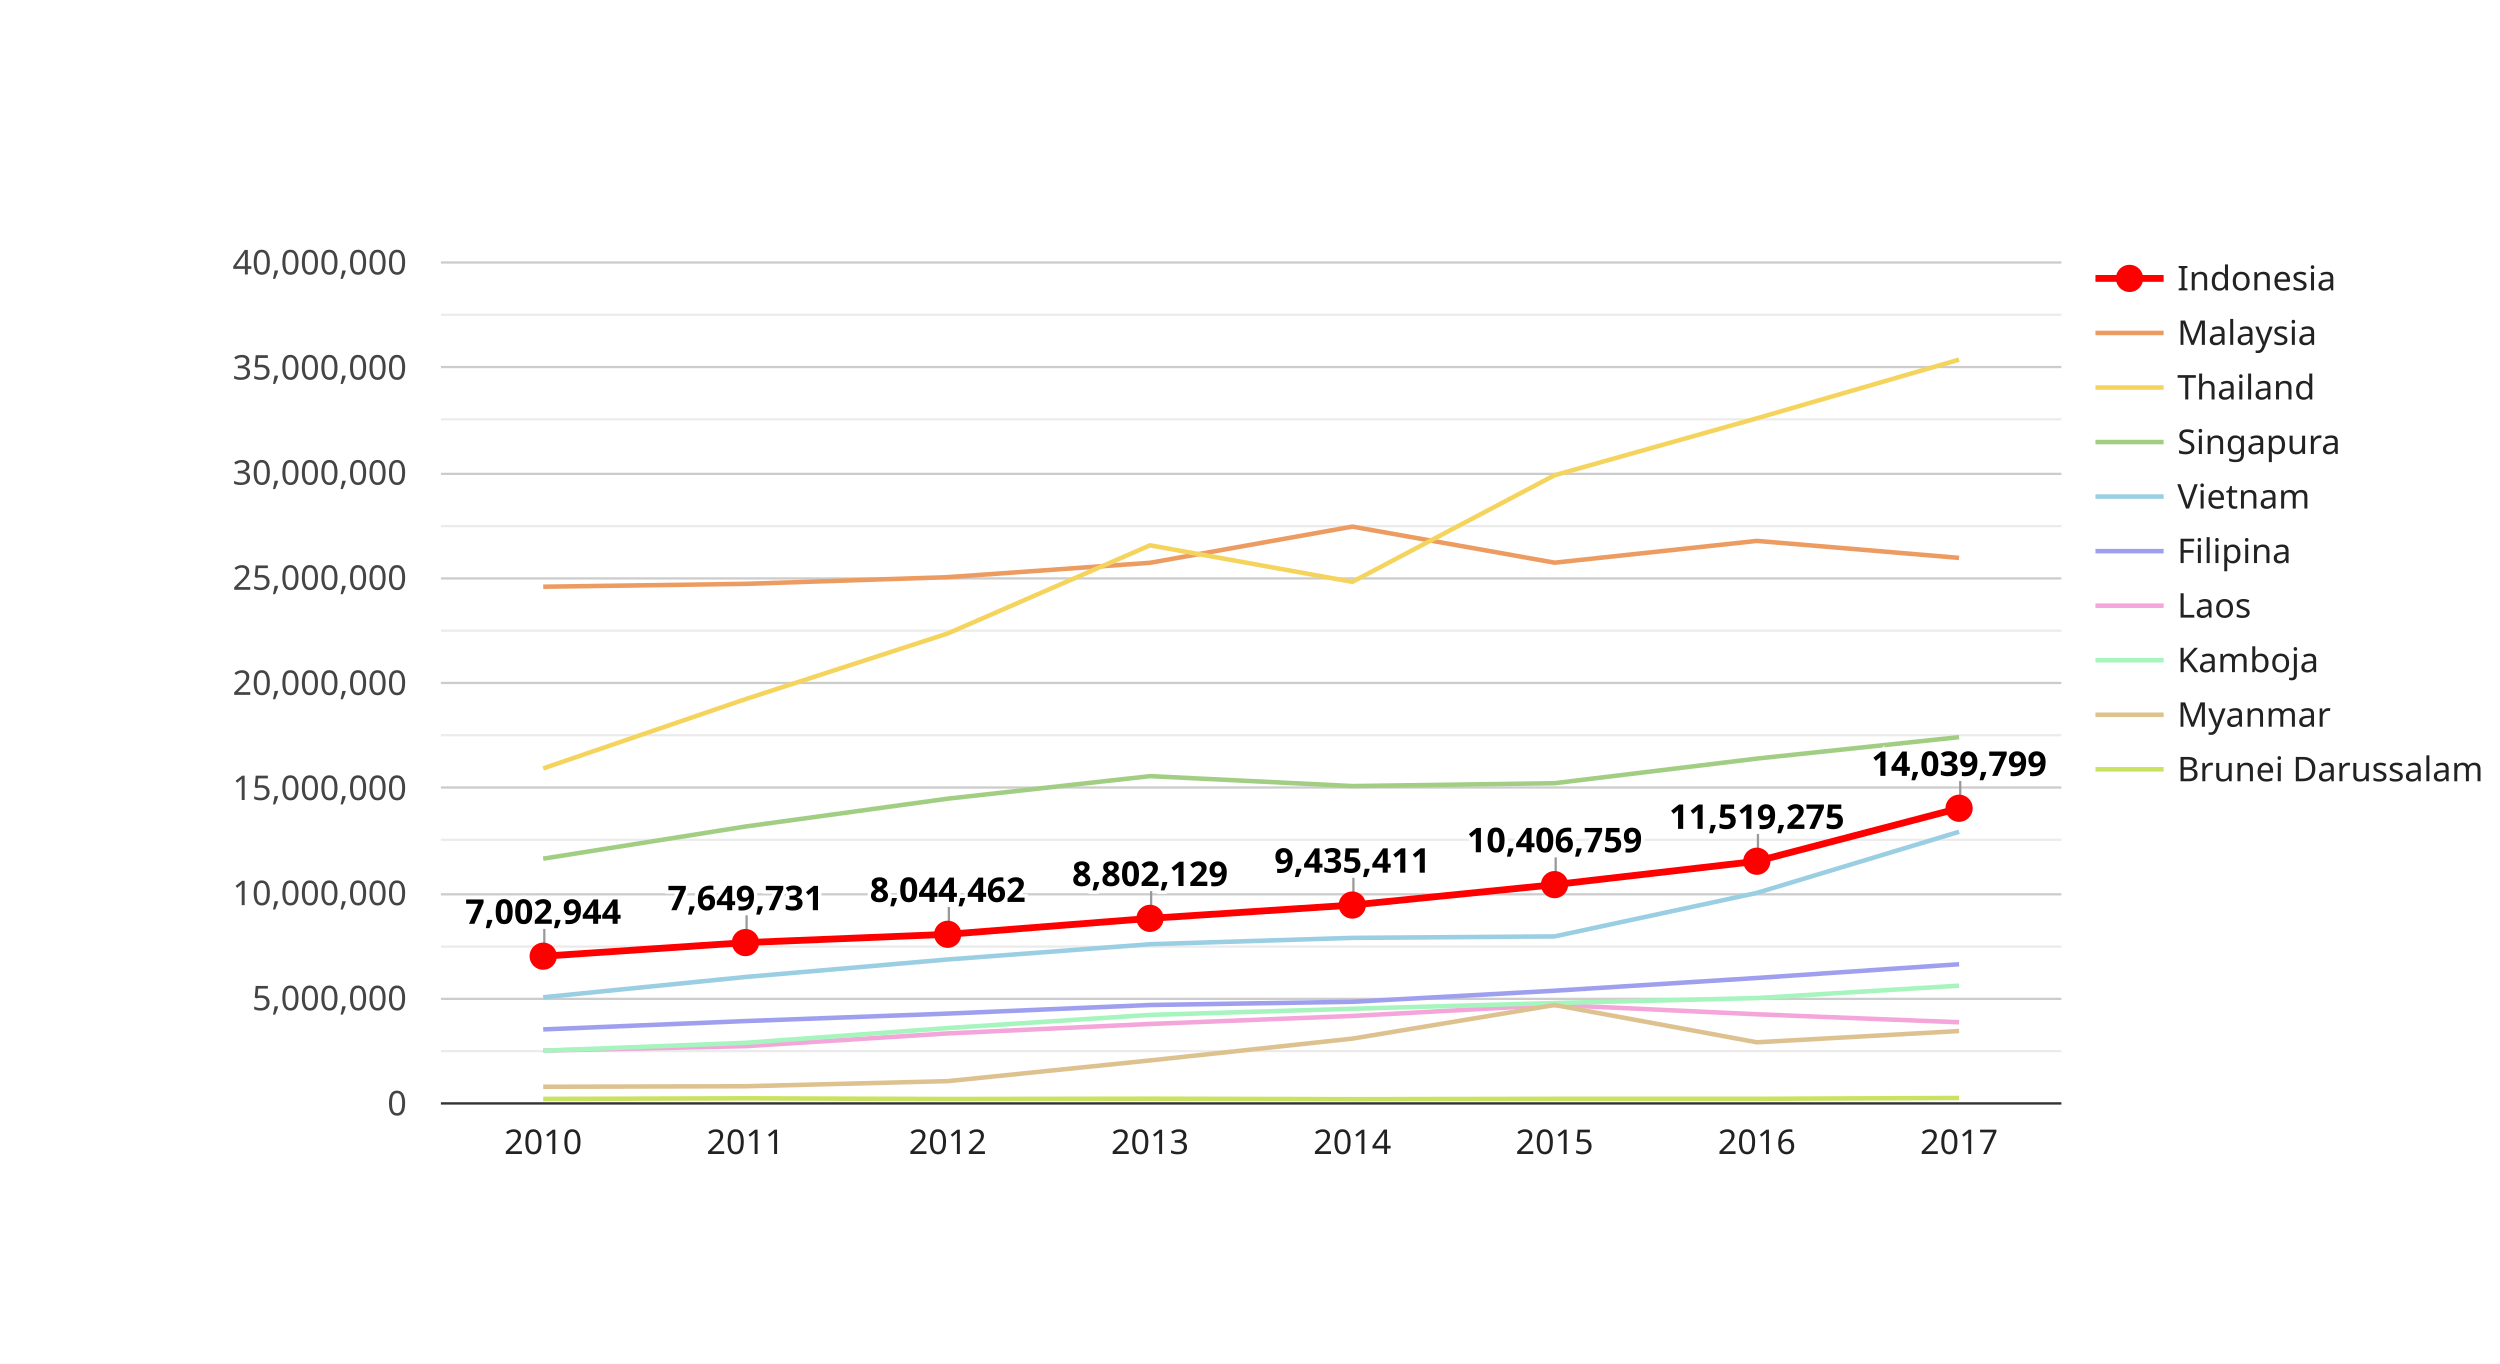
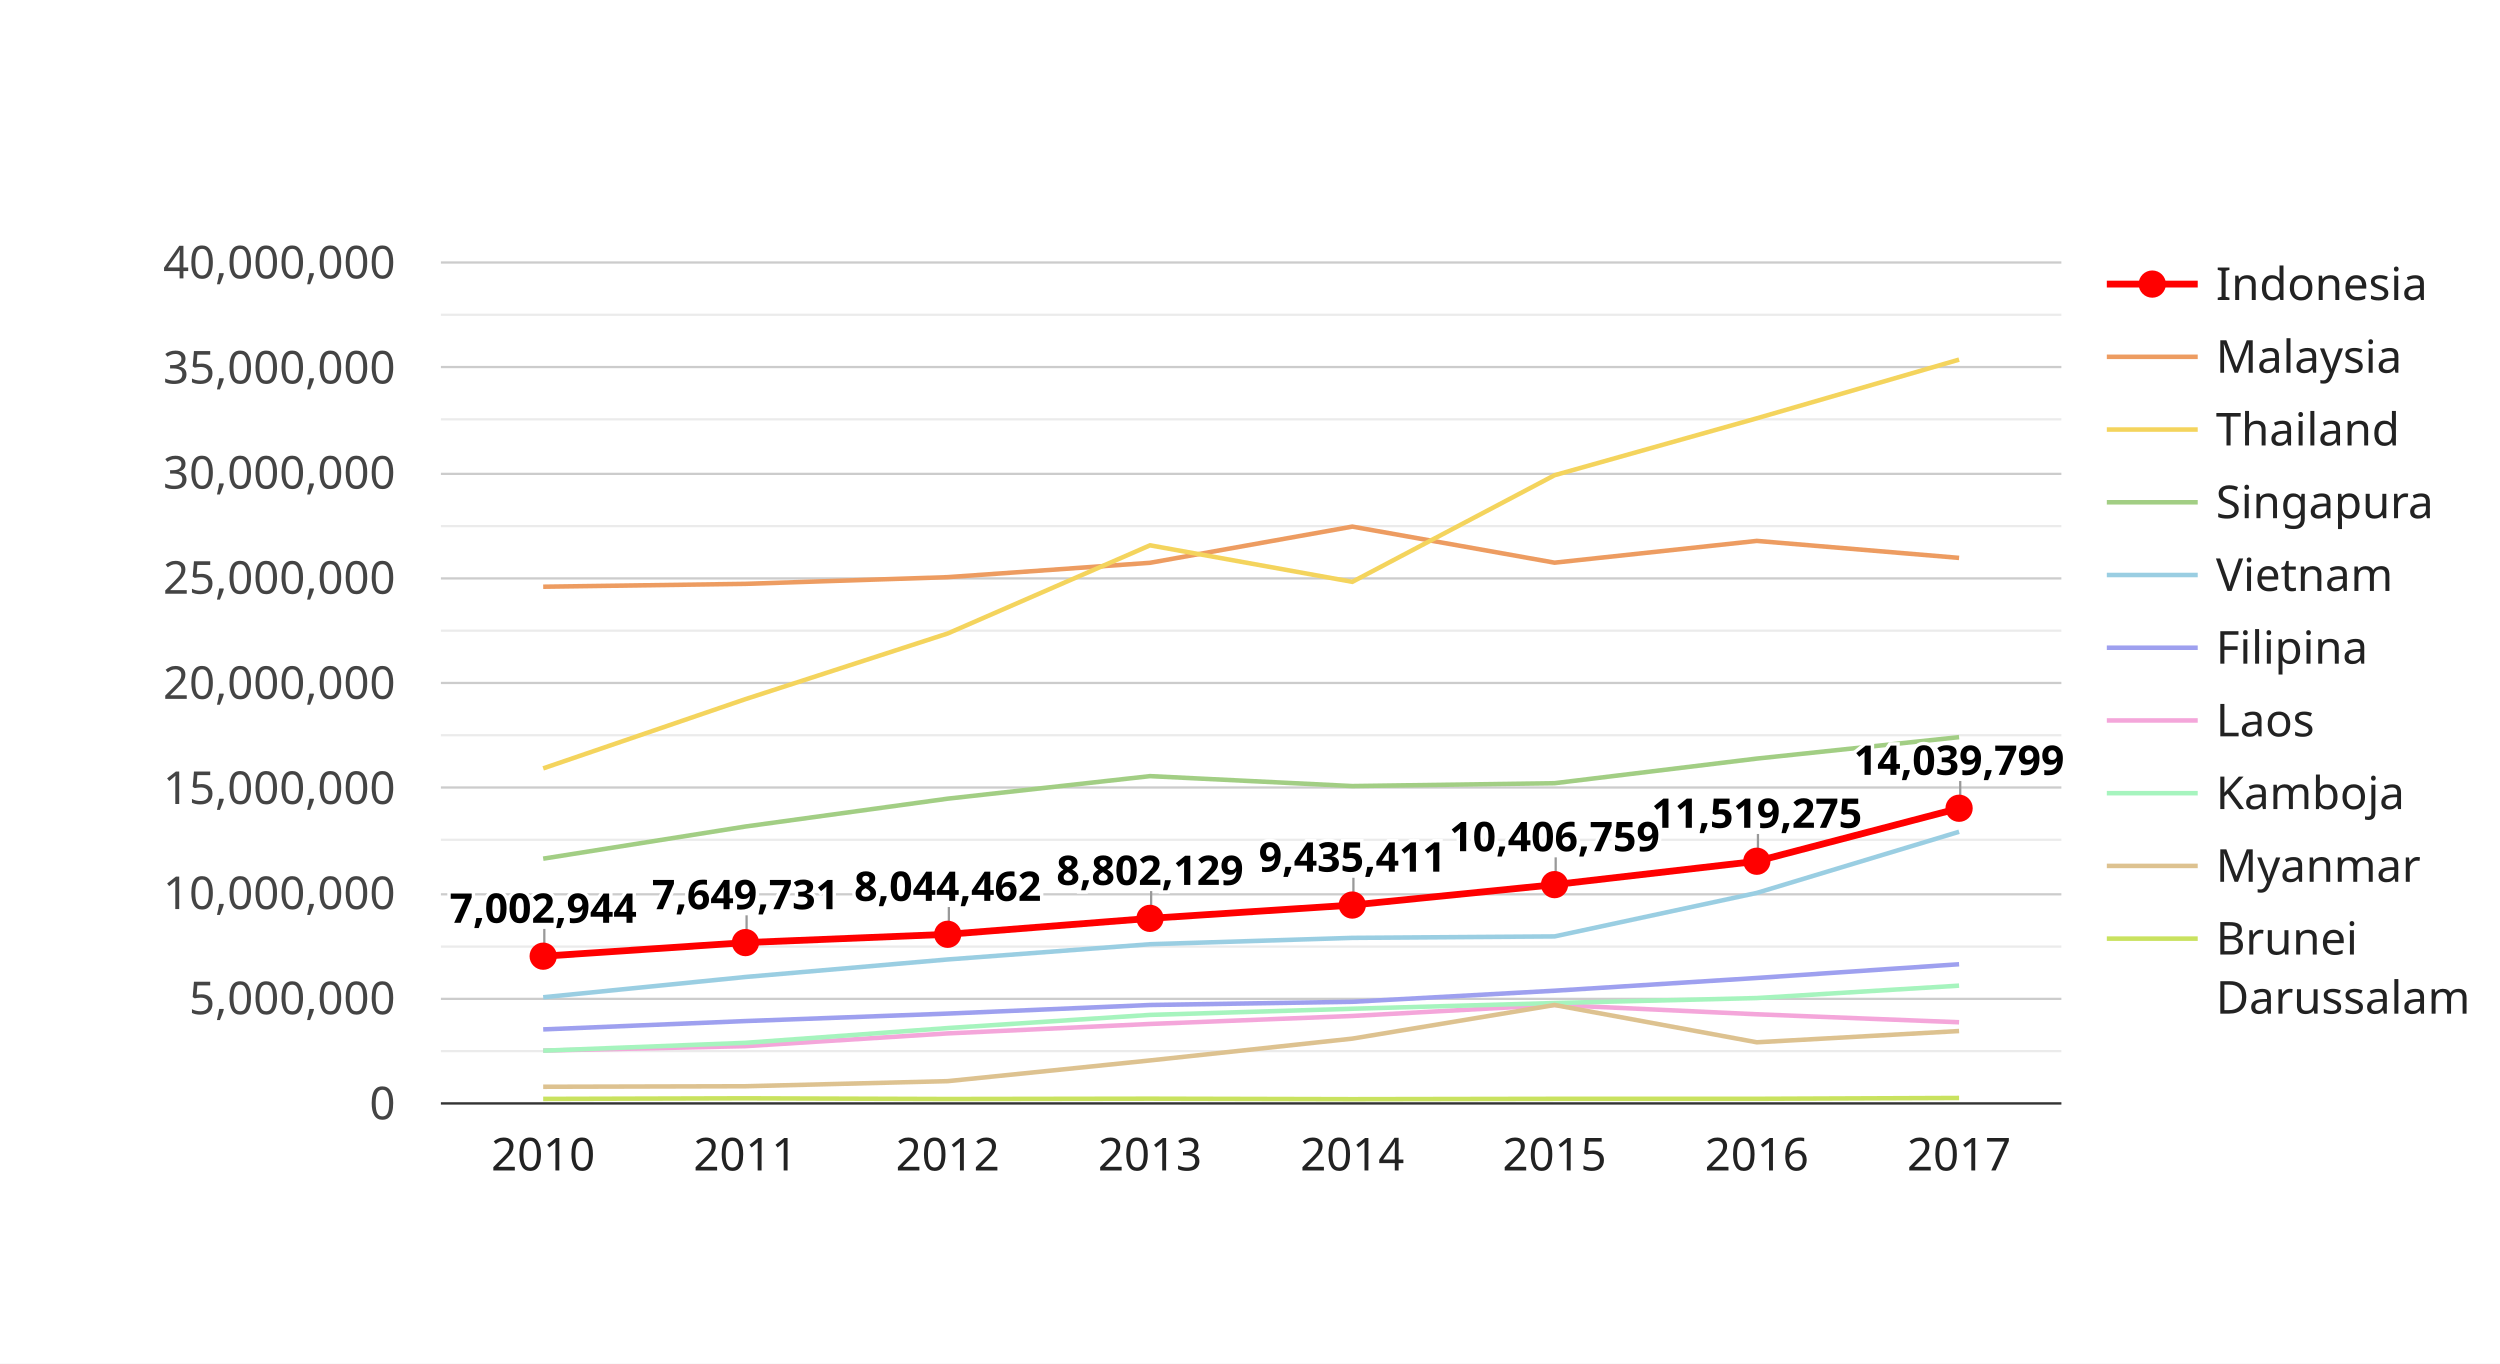
<svg width="1100" height="600" aria-label="A chart." style="overflow: hidden;">
  <defs id="_ABSTRACT_RENDERER_ID_0">
    <clipPath id="_ABSTRACT_RENDERER_ID_1">
      <rect x="194" y="115" width="713" height="371" />
    </clipPath>
  </defs>
  <rect x="0" y="0" width="1100" height="600" stroke="none" stroke-width="0" fill="#ffffff" />
  <g>
-     <rect x="922" y="115" width="163" height="231" stroke="none" stroke-width="0" fill-opacity="0" fill="#ffffff" />
-     <g>
-       <rect x="922" y="115" width="163" height="15" stroke="none" stroke-width="0" fill-opacity="0" fill="#ffffff" />
-       <g>
-         <text text-anchor="start" x="958" y="127.75" font-family="Crimson Text" font-size="15" stroke="none" stroke-width="0" fill="#222222">Indonesia</text>
-       </g>
-       <path d="M922,122.5L952,122.5" stroke="#ff0000" stroke-width="3" fill-opacity="1" fill="none" />
-       <circle cx="937" cy="122.5" r="6" stroke="none" stroke-width="0" fill="#ff0000" />
-     </g>
-     <g>
-       <rect x="922" y="139" width="163" height="15" stroke="none" stroke-width="0" fill-opacity="0" fill="#ffffff" />
-       <g>
-         <text text-anchor="start" x="958" y="151.75" font-family="Crimson Text" font-size="15" stroke="none" stroke-width="0" fill="#222222">Malaysia</text>
-       </g>
-       <path d="M922,146.5L952,146.5" stroke="#ed9c61" stroke-width="2" fill-opacity="1" fill="none" />
-       <circle cx="937" cy="146.5" r="6" stroke="none" stroke-width="0" fill-opacity="0" fill="#ed9c61" />
-     </g>
-     <g>
-       <rect x="922" y="163" width="163" height="15" stroke="none" stroke-width="0" fill-opacity="0" fill="#ffffff" />
-       <g>
-         <text text-anchor="start" x="958" y="175.75" font-family="Crimson Text" font-size="15" stroke="none" stroke-width="0" fill="#222222">Thailand</text>
-       </g>
-       <path d="M922,170.5L952,170.5" stroke="#f4d45d" stroke-width="2" fill-opacity="1" fill="none" />
-       <circle cx="937" cy="170.5" r="6" stroke="none" stroke-width="0" fill-opacity="0" fill="#f4d45d" />
-     </g>
-     <g>
-       <rect x="922" y="187" width="163" height="15" stroke="none" stroke-width="0" fill-opacity="0" fill="#ffffff" />
-       <g>
-         <text text-anchor="start" x="958" y="199.75" font-family="Crimson Text" font-size="15" stroke="none" stroke-width="0" fill="#222222">Singapura</text>
-       </g>
-       <path d="M922,194.5L952,194.5" stroke="#a2ce84" stroke-width="2" fill-opacity="1" fill="none" />
-       <circle cx="937" cy="194.5" r="6" stroke="none" stroke-width="0" fill-opacity="0" fill="#a2ce84" />
-     </g>
-     <g>
-       <rect x="922" y="211" width="163" height="15" stroke="none" stroke-width="0" fill-opacity="0" fill="#ffffff" />
-       <g>
-         <text text-anchor="start" x="958" y="223.75" font-family="Crimson Text" font-size="15" stroke="none" stroke-width="0" fill="#222222">Vietnam</text>
-       </g>
-       <path d="M922,218.5L952,218.5" stroke="#9acee2" stroke-width="2" fill-opacity="1" fill="none" />
-       <circle cx="937" cy="218.5" r="6" stroke="none" stroke-width="0" fill-opacity="0" fill="#9acee2" />
-     </g>
-     <g>
-       <rect x="922" y="235" width="163" height="15" stroke="none" stroke-width="0" fill-opacity="0" fill="#ffffff" />
-       <g>
-         <text text-anchor="start" x="958" y="247.75" font-family="Crimson Text" font-size="15" stroke="none" stroke-width="0" fill="#222222">Filipina</text>
-       </g>
-       <path d="M922,242.5L952,242.5" stroke="#9ea0ef" stroke-width="2" fill-opacity="1" fill="none" />
-       <circle cx="937" cy="242.5" r="6" stroke="none" stroke-width="0" fill-opacity="0" fill="#9ea0ef" />
-     </g>
-     <g>
-       <rect x="922" y="259" width="163" height="15" stroke="none" stroke-width="0" fill-opacity="0" fill="#ffffff" />
-       <g>
-         <text text-anchor="start" x="958" y="271.75" font-family="Crimson Text" font-size="15" stroke="none" stroke-width="0" fill="#222222">Laos</text>
-       </g>
-       <path d="M922,266.5L952,266.5" stroke="#f4a6da" stroke-width="2" fill-opacity="1" fill="none" />
-       <circle cx="937" cy="266.5" r="6" stroke="none" stroke-width="0" fill-opacity="0" fill="#f4a6da" />
-     </g>
-     <g>
-       <rect x="922" y="283" width="163" height="15" stroke="none" stroke-width="0" fill-opacity="0" fill="#ffffff" />
-       <g>
-         <text text-anchor="start" x="958" y="295.75" font-family="Crimson Text" font-size="15" stroke="none" stroke-width="0" fill="#222222">Kamboja</text>
-       </g>
-       <path d="M922,290.5L952,290.5" stroke="#a6f4be" stroke-width="2" fill-opacity="1" fill="none" />
-       <circle cx="937" cy="290.5" r="6" stroke="none" stroke-width="0" fill-opacity="0" fill="#a6f4be" />
-     </g>
-     <g>
-       <rect x="922" y="307" width="163" height="15" stroke="none" stroke-width="0" fill-opacity="0" fill="#ffffff" />
-       <g>
-         <text text-anchor="start" x="958" y="319.75" font-family="Crimson Text" font-size="15" stroke="none" stroke-width="0" fill="#222222">Myanmar</text>
-       </g>
-       <path d="M922,314.5L952,314.5" stroke="#ddc290" stroke-width="2" fill-opacity="1" fill="none" />
-       <circle cx="937" cy="314.5" r="6" stroke="none" stroke-width="0" fill-opacity="0" fill="#ddc290" />
-     </g>
-     <g>
-       <rect x="922" y="331" width="163" height="15" stroke="none" stroke-width="0" fill-opacity="0" fill="#ffffff" />
-       <g>
-         <text text-anchor="start" x="958" y="343.75" font-family="Crimson Text" font-size="15" stroke="none" stroke-width="0" fill="#222222">Brunei Darussalam</text>
-       </g>
-       <path d="M922,338.5L952,338.5" stroke="#c9e25f" stroke-width="2" fill-opacity="1" fill="none" />
-       <circle cx="937" cy="338.5" r="6" stroke="none" stroke-width="0" fill-opacity="0" fill="#c9e25f" />
+     <rect x="927" y="115" width="153" height="334" stroke="none" stroke-width="0" fill-opacity="0" fill="#ffffff" />
+     <g>
+       <rect x="927" y="115" width="153" height="20" stroke="none" stroke-width="0" fill-opacity="0" fill="#ffffff" />
+       <g>
+         <text text-anchor="start" x="975" y="132" font-family="Crimson Text" font-size="20" stroke="none" stroke-width="0" fill="#222222">Indonesia</text>
+       </g>
+       <path d="M927,125L967,125" stroke="#ff0000" stroke-width="3" fill-opacity="1" fill="none" />
+       <circle cx="947" cy="125" r="6" stroke="none" stroke-width="0" fill="#ff0000" />
+     </g>
+     <g>
+       <rect x="927" y="147" width="153" height="20" stroke="none" stroke-width="0" fill-opacity="0" fill="#ffffff" />
+       <g>
+         <text text-anchor="start" x="975" y="164" font-family="Crimson Text" font-size="20" stroke="none" stroke-width="0" fill="#222222">Malaysia</text>
+       </g>
+       <path d="M927,157L967,157" stroke="#ed9c61" stroke-width="2" fill-opacity="1" fill="none" />
+       <circle cx="947" cy="157" r="6" stroke="none" stroke-width="0" fill-opacity="0" fill="#ed9c61" />
+     </g>
+     <g>
+       <rect x="927" y="179" width="153" height="20" stroke="none" stroke-width="0" fill-opacity="0" fill="#ffffff" />
+       <g>
+         <text text-anchor="start" x="975" y="196" font-family="Crimson Text" font-size="20" stroke="none" stroke-width="0" fill="#222222">Thailand</text>
+       </g>
+       <path d="M927,189L967,189" stroke="#f4d45d" stroke-width="2" fill-opacity="1" fill="none" />
+       <circle cx="947" cy="189" r="6" stroke="none" stroke-width="0" fill-opacity="0" fill="#f4d45d" />
+     </g>
+     <g>
+       <rect x="927" y="211" width="153" height="20" stroke="none" stroke-width="0" fill-opacity="0" fill="#ffffff" />
+       <g>
+         <text text-anchor="start" x="975" y="228" font-family="Crimson Text" font-size="20" stroke="none" stroke-width="0" fill="#222222">Singapura</text>
+       </g>
+       <path d="M927,221L967,221" stroke="#a2ce84" stroke-width="2" fill-opacity="1" fill="none" />
+       <circle cx="947" cy="221" r="6" stroke="none" stroke-width="0" fill-opacity="0" fill="#a2ce84" />
+     </g>
+     <g>
+       <rect x="927" y="243" width="153" height="20" stroke="none" stroke-width="0" fill-opacity="0" fill="#ffffff" />
+       <g>
+         <text text-anchor="start" x="975" y="260" font-family="Crimson Text" font-size="20" stroke="none" stroke-width="0" fill="#222222">Vietnam</text>
+       </g>
+       <path d="M927,253L967,253" stroke="#9acee2" stroke-width="2" fill-opacity="1" fill="none" />
+       <circle cx="947" cy="253" r="6" stroke="none" stroke-width="0" fill-opacity="0" fill="#9acee2" />
+     </g>
+     <g>
+       <rect x="927" y="275" width="153" height="20" stroke="none" stroke-width="0" fill-opacity="0" fill="#ffffff" />
+       <g>
+         <text text-anchor="start" x="975" y="292" font-family="Crimson Text" font-size="20" stroke="none" stroke-width="0" fill="#222222">Filipina</text>
+       </g>
+       <path d="M927,285L967,285" stroke="#9ea0ef" stroke-width="2" fill-opacity="1" fill="none" />
+       <circle cx="947" cy="285" r="6" stroke="none" stroke-width="0" fill-opacity="0" fill="#9ea0ef" />
+     </g>
+     <g>
+       <rect x="927" y="307" width="153" height="20" stroke="none" stroke-width="0" fill-opacity="0" fill="#ffffff" />
+       <g>
+         <text text-anchor="start" x="975" y="324" font-family="Crimson Text" font-size="20" stroke="none" stroke-width="0" fill="#222222">Laos</text>
+       </g>
+       <path d="M927,317L967,317" stroke="#f4a6da" stroke-width="2" fill-opacity="1" fill="none" />
+       <circle cx="947" cy="317" r="6" stroke="none" stroke-width="0" fill-opacity="0" fill="#f4a6da" />
+     </g>
+     <g>
+       <rect x="927" y="339" width="153" height="20" stroke="none" stroke-width="0" fill-opacity="0" fill="#ffffff" />
+       <g>
+         <text text-anchor="start" x="975" y="356" font-family="Crimson Text" font-size="20" stroke="none" stroke-width="0" fill="#222222">Kamboja</text>
+       </g>
+       <path d="M927,349L967,349" stroke="#a6f4be" stroke-width="2" fill-opacity="1" fill="none" />
+       <circle cx="947" cy="349" r="6" stroke="none" stroke-width="0" fill-opacity="0" fill="#a6f4be" />
+     </g>
+     <g>
+       <rect x="927" y="371" width="153" height="20" stroke="none" stroke-width="0" fill-opacity="0" fill="#ffffff" />
+       <g>
+         <text text-anchor="start" x="975" y="388" font-family="Crimson Text" font-size="20" stroke="none" stroke-width="0" fill="#222222">Myanmar</text>
+       </g>
+       <path d="M927,381L967,381" stroke="#ddc290" stroke-width="2" fill-opacity="1" fill="none" />
+       <circle cx="947" cy="381" r="6" stroke="none" stroke-width="0" fill-opacity="0" fill="#ddc290" />
+     </g>
+     <g>
+       <rect x="927" y="403" width="153" height="46" stroke="none" stroke-width="0" fill-opacity="0" fill="#ffffff" />
+       <g>
+         <text text-anchor="start" x="975" y="420" font-family="Crimson Text" font-size="20" stroke="none" stroke-width="0" fill="#222222">Brunei</text>
+         <text text-anchor="start" x="975" y="446" font-family="Crimson Text" font-size="20" stroke="none" stroke-width="0" fill="#222222">Darussalam</text>
+       </g>
+       <path d="M927,413L967,413" stroke="#c9e25f" stroke-width="2" fill-opacity="1" fill="none" />
+       <circle cx="947" cy="413" r="6" stroke="none" stroke-width="0" fill-opacity="0" fill="#c9e25f" />
    </g>
  </g>
  <g>
    <rect x="194" y="115" width="713" height="371" stroke="none" stroke-width="0" fill-opacity="0" fill="#ffffff" />
    <g>
      <g>
        <rect x="194" y="485" width="713" height="1" stroke="none" stroke-width="0" fill="#cccccc" />
        <rect x="194" y="439" width="713" height="1" stroke="none" stroke-width="0" fill="#cccccc" />
        <rect x="194" y="393" width="713" height="1" stroke="none" stroke-width="0" fill="#cccccc" />
        <rect x="194" y="346" width="713" height="1" stroke="none" stroke-width="0" fill="#cccccc" />
        <rect x="194" y="300" width="713" height="1" stroke="none" stroke-width="0" fill="#cccccc" />
        <rect x="194" y="254" width="713" height="1" stroke="none" stroke-width="0" fill="#cccccc" />
        <rect x="194" y="208" width="713" height="1" stroke="none" stroke-width="0" fill="#cccccc" />
        <rect x="194" y="161" width="713" height="1" stroke="none" stroke-width="0" fill="#cccccc" />
        <rect x="194" y="115" width="713" height="1" stroke="none" stroke-width="0" fill="#cccccc" />
        <rect x="194" y="462" width="713" height="1" stroke="none" stroke-width="0" fill="#ebebeb" />
        <rect x="194" y="416" width="713" height="1" stroke="none" stroke-width="0" fill="#ebebeb" />
        <rect x="194" y="369" width="713" height="1" stroke="none" stroke-width="0" fill="#ebebeb" />
        <rect x="194" y="323" width="713" height="1" stroke="none" stroke-width="0" fill="#ebebeb" />
        <rect x="194" y="277" width="713" height="1" stroke="none" stroke-width="0" fill="#ebebeb" />
        <rect x="194" y="231" width="713" height="1" stroke="none" stroke-width="0" fill="#ebebeb" />
        <rect x="194" y="184" width="713" height="1" stroke="none" stroke-width="0" fill="#ebebeb" />
        <rect x="194" y="138" width="713" height="1" stroke="none" stroke-width="0" fill="#ebebeb" />
      </g>
      <g>
        <rect x="194" y="485" width="713" height="1" stroke="none" stroke-width="0" fill="#333333" />
      </g>
      <g>
        <path d="M239,420.723L328,414.74L417,411.089L506,404.08L595,398.222L684,389.237L773,378.947L862,355.632" stroke="#ff0000" stroke-width="3" fill-opacity="1" fill="none" />
        <path d="M239,258.161L328,256.893L417,253.947L506,247.632L595,231.705L684,247.578L773,237.994L862,245.477" stroke="#ed9c61" stroke-width="2" fill-opacity="1" fill="none" />
        <path d="M239,338.088L328,307.618L417,278.726L506,239.943L595,256.01L684,209.1L773,184.058L862,158.224" stroke="#f4d45d" stroke-width="2" fill-opacity="1" fill="none" />
        <path d="M239,377.814L328,363.665L417,351.411L506,341.497L595,345.87L684,344.609L773,333.776L862,324.339" stroke="#a2ce84" stroke-width="2" fill-opacity="1" fill="none" />
        <path d="M239,438.789L328,429.87L417,422.159L506,415.456L595,412.663L684,412.021L773,392.882L862,365.97" stroke="#9acee2" stroke-width="2" fill-opacity="1" fill="none" />
        <path d="M239,452.936L328,449.264L417,445.976L506,442.198L595,440.791L684,435.914L773,430.305L862,424.257" stroke="#9ea0ef" stroke-width="2" fill-opacity="1" fill="none" />
        <path d="M239,462.254L328,460.307L417,454.697L506,450.54L595,447.032L684,442.169L773,446.289L862,449.795" stroke="#f4a6da" stroke-width="2" fill-opacity="1" fill="none" />
        <path d="M239,462.298L328,458.843L417,452.345L506,446.556L595,443.849L684,441.329L773,439.142L862,433.68" stroke="#a6f4be" stroke-width="2" fill-opacity="1" fill="none" />
        <path d="M239,478.179L328,477.949L417,475.704L506,466.59L595,456.997L684,442.201L773,458.608L862,453.651" stroke="#ddc290" stroke-width="2" fill-opacity="1" fill="none" />
        <path d="M239,483.518L328,483.261L417,483.566L506,483.42L595,483.641L684,483.482L773,483.476L862,483.105" stroke="#c9e25f" stroke-width="2" fill-opacity="1" fill="none" />
      </g>
      <g>
        <rect x="239" y="408.723" width="1" height="12" stroke="none" stroke-width="0" fill="#999999" />
        <rect x="328" y="402.74" width="1" height="12" stroke="none" stroke-width="0" fill="#999999" />
        <rect x="417" y="399.089" width="1" height="12" stroke="none" stroke-width="0" fill="#999999" />
        <rect x="506" y="392.08" width="1" height="12" stroke="none" stroke-width="0" fill="#999999" />
        <rect x="595" y="386.222" width="1" height="12" stroke="none" stroke-width="0" fill="#999999" />
        <rect x="684" y="377.237" width="1" height="12" stroke="none" stroke-width="0" fill="#999999" />
        <rect x="773" y="366.947" width="1" height="12" stroke="none" stroke-width="0" fill="#999999" />
        <rect x="862" y="343.632" width="1" height="12" stroke="none" stroke-width="0" fill="#999999" />
      </g>
    </g>
    <g>
      <circle cx="239" cy="420.723" r="6" stroke="none" stroke-width="0" fill="#ff0000" />
      <circle cx="328" cy="414.74" r="6" stroke="none" stroke-width="0" fill="#ff0000" />
      <circle cx="417" cy="411.089" r="6" stroke="none" stroke-width="0" fill="#ff0000" />
      <circle cx="506" cy="404.08" r="6" stroke="none" stroke-width="0" fill="#ff0000" />
      <circle cx="595" cy="398.222" r="6" stroke="none" stroke-width="0" fill="#ff0000" />
      <circle cx="684" cy="389.237" r="6" stroke="none" stroke-width="0" fill="#ff0000" />
      <circle cx="773" cy="378.947" r="6" stroke="none" stroke-width="0" fill="#ff0000" />
      <circle cx="862" cy="355.632" r="6" stroke="none" stroke-width="0" fill="#ff0000" />
      <circle cx="239" cy="258.161" r="6" stroke="none" stroke-width="0" fill-opacity="0" fill="#ed9c61" />
      <circle cx="328" cy="256.893" r="6" stroke="none" stroke-width="0" fill-opacity="0" fill="#ed9c61" />
      <circle cx="417" cy="253.947" r="6" stroke="none" stroke-width="0" fill-opacity="0" fill="#ed9c61" />
      <circle cx="506" cy="247.632" r="6" stroke="none" stroke-width="0" fill-opacity="0" fill="#ed9c61" />
      <circle cx="595" cy="231.705" r="6" stroke="none" stroke-width="0" fill-opacity="0" fill="#ed9c61" />
      <circle cx="684" cy="247.578" r="6" stroke="none" stroke-width="0" fill-opacity="0" fill="#ed9c61" />
      <circle cx="773" cy="237.994" r="6" stroke="none" stroke-width="0" fill-opacity="0" fill="#ed9c61" />
      <circle cx="862" cy="245.477" r="6" stroke="none" stroke-width="0" fill-opacity="0" fill="#ed9c61" />
      <circle cx="239" cy="338.088" r="6" stroke="none" stroke-width="0" fill-opacity="0" fill="#f4d45d" />
      <circle cx="328" cy="307.618" r="6" stroke="none" stroke-width="0" fill-opacity="0" fill="#f4d45d" />
      <circle cx="417" cy="278.726" r="6" stroke="none" stroke-width="0" fill-opacity="0" fill="#f4d45d" />
      <circle cx="506" cy="239.943" r="6" stroke="none" stroke-width="0" fill-opacity="0" fill="#f4d45d" />
      <circle cx="595" cy="256.01" r="6" stroke="none" stroke-width="0" fill-opacity="0" fill="#f4d45d" />
      <circle cx="684" cy="209.1" r="6" stroke="none" stroke-width="0" fill-opacity="0" fill="#f4d45d" />
      <circle cx="773" cy="184.058" r="6" stroke="none" stroke-width="0" fill-opacity="0" fill="#f4d45d" />
      <circle cx="862" cy="158.224" r="6" stroke="none" stroke-width="0" fill-opacity="0" fill="#f4d45d" />
      <circle cx="239" cy="377.814" r="6" stroke="none" stroke-width="0" fill-opacity="0" fill="#a2ce84" />
      <circle cx="328" cy="363.665" r="6" stroke="none" stroke-width="0" fill-opacity="0" fill="#a2ce84" />
      <circle cx="417" cy="351.411" r="6" stroke="none" stroke-width="0" fill-opacity="0" fill="#a2ce84" />
      <circle cx="506" cy="341.497" r="6" stroke="none" stroke-width="0" fill-opacity="0" fill="#a2ce84" />
      <circle cx="595" cy="345.87" r="6" stroke="none" stroke-width="0" fill-opacity="0" fill="#a2ce84" />
      <circle cx="684" cy="344.609" r="6" stroke="none" stroke-width="0" fill-opacity="0" fill="#a2ce84" />
      <circle cx="773" cy="333.776" r="6" stroke="none" stroke-width="0" fill-opacity="0" fill="#a2ce84" />
      <circle cx="862" cy="324.339" r="6" stroke="none" stroke-width="0" fill-opacity="0" fill="#a2ce84" />
      <circle cx="239" cy="438.789" r="6" stroke="none" stroke-width="0" fill-opacity="0" fill="#9acee2" />
      <circle cx="328" cy="429.87" r="6" stroke="none" stroke-width="0" fill-opacity="0" fill="#9acee2" />
      <circle cx="417" cy="422.159" r="6" stroke="none" stroke-width="0" fill-opacity="0" fill="#9acee2" />
      <circle cx="506" cy="415.456" r="6" stroke="none" stroke-width="0" fill-opacity="0" fill="#9acee2" />
      <circle cx="595" cy="412.663" r="6" stroke="none" stroke-width="0" fill-opacity="0" fill="#9acee2" />
      <circle cx="684" cy="412.021" r="6" stroke="none" stroke-width="0" fill-opacity="0" fill="#9acee2" />
      <circle cx="773" cy="392.882" r="6" stroke="none" stroke-width="0" fill-opacity="0" fill="#9acee2" />
      <circle cx="862" cy="365.97" r="6" stroke="none" stroke-width="0" fill-opacity="0" fill="#9acee2" />
      <circle cx="239" cy="452.936" r="6" stroke="none" stroke-width="0" fill-opacity="0" fill="#9ea0ef" />
      <circle cx="328" cy="449.264" r="6" stroke="none" stroke-width="0" fill-opacity="0" fill="#9ea0ef" />
      <circle cx="417" cy="445.976" r="6" stroke="none" stroke-width="0" fill-opacity="0" fill="#9ea0ef" />
      <circle cx="506" cy="442.198" r="6" stroke="none" stroke-width="0" fill-opacity="0" fill="#9ea0ef" />
      <circle cx="595" cy="440.791" r="6" stroke="none" stroke-width="0" fill-opacity="0" fill="#9ea0ef" />
      <circle cx="684" cy="435.914" r="6" stroke="none" stroke-width="0" fill-opacity="0" fill="#9ea0ef" />
      <circle cx="773" cy="430.305" r="6" stroke="none" stroke-width="0" fill-opacity="0" fill="#9ea0ef" />
      <circle cx="862" cy="424.257" r="6" stroke="none" stroke-width="0" fill-opacity="0" fill="#9ea0ef" />
      <circle cx="239" cy="462.254" r="6" stroke="none" stroke-width="0" fill-opacity="0" fill="#f4a6da" />
      <circle cx="328" cy="460.307" r="6" stroke="none" stroke-width="0" fill-opacity="0" fill="#f4a6da" />
      <circle cx="417" cy="454.697" r="6" stroke="none" stroke-width="0" fill-opacity="0" fill="#f4a6da" />
      <circle cx="506" cy="450.54" r="6" stroke="none" stroke-width="0" fill-opacity="0" fill="#f4a6da" />
      <circle cx="595" cy="447.032" r="6" stroke="none" stroke-width="0" fill-opacity="0" fill="#f4a6da" />
      <circle cx="684" cy="442.169" r="6" stroke="none" stroke-width="0" fill-opacity="0" fill="#f4a6da" />
      <circle cx="773" cy="446.289" r="6" stroke="none" stroke-width="0" fill-opacity="0" fill="#f4a6da" />
      <circle cx="862" cy="449.795" r="6" stroke="none" stroke-width="0" fill-opacity="0" fill="#f4a6da" />
      <circle cx="239" cy="462.298" r="6" stroke="none" stroke-width="0" fill-opacity="0" fill="#a6f4be" />
      <circle cx="328" cy="458.843" r="6" stroke="none" stroke-width="0" fill-opacity="0" fill="#a6f4be" />
      <circle cx="417" cy="452.345" r="6" stroke="none" stroke-width="0" fill-opacity="0" fill="#a6f4be" />
      <circle cx="506" cy="446.556" r="6" stroke="none" stroke-width="0" fill-opacity="0" fill="#a6f4be" />
      <circle cx="595" cy="443.849" r="6" stroke="none" stroke-width="0" fill-opacity="0" fill="#a6f4be" />
      <circle cx="684" cy="441.329" r="6" stroke="none" stroke-width="0" fill-opacity="0" fill="#a6f4be" />
      <circle cx="773" cy="439.142" r="6" stroke="none" stroke-width="0" fill-opacity="0" fill="#a6f4be" />
      <circle cx="862" cy="433.68" r="6" stroke="none" stroke-width="0" fill-opacity="0" fill="#a6f4be" />
      <circle cx="239" cy="478.179" r="6" stroke="none" stroke-width="0" fill-opacity="0" fill="#ddc290" />
      <circle cx="328" cy="477.949" r="6" stroke="none" stroke-width="0" fill-opacity="0" fill="#ddc290" />
      <circle cx="417" cy="475.704" r="6" stroke="none" stroke-width="0" fill-opacity="0" fill="#ddc290" />
      <circle cx="506" cy="466.59" r="6" stroke="none" stroke-width="0" fill-opacity="0" fill="#ddc290" />
      <circle cx="595" cy="456.997" r="6" stroke="none" stroke-width="0" fill-opacity="0" fill="#ddc290" />
      <circle cx="684" cy="442.201" r="6" stroke="none" stroke-width="0" fill-opacity="0" fill="#ddc290" />
      <circle cx="773" cy="458.608" r="6" stroke="none" stroke-width="0" fill-opacity="0" fill="#ddc290" />
      <circle cx="862" cy="453.651" r="6" stroke="none" stroke-width="0" fill-opacity="0" fill="#ddc290" />
      <circle cx="239" cy="483.518" r="6" stroke="none" stroke-width="0" fill-opacity="0" fill="#c9e25f" />
      <circle cx="328" cy="483.261" r="6" stroke="none" stroke-width="0" fill-opacity="0" fill="#c9e25f" />
      <circle cx="417" cy="483.566" r="6" stroke="none" stroke-width="0" fill-opacity="0" fill="#c9e25f" />
      <circle cx="506" cy="483.42" r="6" stroke="none" stroke-width="0" fill-opacity="0" fill="#c9e25f" />
      <circle cx="595" cy="483.641" r="6" stroke="none" stroke-width="0" fill-opacity="0" fill="#c9e25f" />
      <circle cx="684" cy="483.482" r="6" stroke="none" stroke-width="0" fill-opacity="0" fill="#c9e25f" />
      <circle cx="773" cy="483.476" r="6" stroke="none" stroke-width="0" fill-opacity="0" fill="#c9e25f" />
      <circle cx="862" cy="483.105" r="6" stroke="none" stroke-width="0" fill-opacity="0" fill="#c9e25f" />
    </g>
    <g>
      <g>
-         <text text-anchor="middle" x="239" y="507.75" font-family="Crimson Text" font-size="15" stroke="none" stroke-width="0" fill="#222222">2010</text>
-       </g>
-       <g>
-         <text text-anchor="middle" x="328" y="507.75" font-family="Crimson Text" font-size="15" stroke="none" stroke-width="0" fill="#222222">2011</text>
-       </g>
-       <g>
-         <text text-anchor="middle" x="417" y="507.75" font-family="Crimson Text" font-size="15" stroke="none" stroke-width="0" fill="#222222">2012</text>
-       </g>
-       <g>
-         <text text-anchor="middle" x="506" y="507.75" font-family="Crimson Text" font-size="15" stroke="none" stroke-width="0" fill="#222222">2013</text>
-       </g>
-       <g>
-         <text text-anchor="middle" x="595" y="507.75" font-family="Crimson Text" font-size="15" stroke="none" stroke-width="0" fill="#222222">2014</text>
-       </g>
-       <g>
-         <text text-anchor="middle" x="684" y="507.75" font-family="Crimson Text" font-size="15" stroke="none" stroke-width="0" fill="#222222">2015</text>
-       </g>
-       <g>
-         <text text-anchor="middle" x="773" y="507.75" font-family="Crimson Text" font-size="15" stroke="none" stroke-width="0" fill="#222222">2016</text>
-       </g>
-       <g>
-         <text text-anchor="middle" x="862" y="507.75" font-family="Crimson Text" font-size="15" stroke="none" stroke-width="0" fill="#222222">2017</text>
-       </g>
-       <g>
-         <text text-anchor="end" x="179" y="490.75" font-family="Crimson Text" font-size="15" stroke="none" stroke-width="0" fill="#444444">0</text>
-       </g>
-       <g>
-         <text text-anchor="end" x="179" y="444.5" font-family="Crimson Text" font-size="15" stroke="none" stroke-width="0" fill="#444444">5,000,000</text>
-       </g>
-       <g>
-         <text text-anchor="end" x="179" y="398.25" font-family="Crimson Text" font-size="15" stroke="none" stroke-width="0" fill="#444444">10,000,000</text>
-       </g>
-       <g>
-         <text text-anchor="end" x="179" y="352" font-family="Crimson Text" font-size="15" stroke="none" stroke-width="0" fill="#444444">15,000,000</text>
-       </g>
-       <g>
-         <text text-anchor="end" x="179" y="305.75" font-family="Crimson Text" font-size="15" stroke="none" stroke-width="0" fill="#444444">20,000,000</text>
-       </g>
-       <g>
-         <text text-anchor="end" x="179" y="259.5" font-family="Crimson Text" font-size="15" stroke="none" stroke-width="0" fill="#444444">25,000,000</text>
-       </g>
-       <g>
-         <text text-anchor="end" x="179" y="213.25" font-family="Crimson Text" font-size="15" stroke="none" stroke-width="0" fill="#444444">30,000,000</text>
-       </g>
-       <g>
-         <text text-anchor="end" x="179" y="167" font-family="Crimson Text" font-size="15" stroke="none" stroke-width="0" fill="#444444">35,000,000</text>
-       </g>
-       <g>
-         <text text-anchor="end" x="179" y="120.75" font-family="Crimson Text" font-size="15" stroke="none" stroke-width="0" fill="#444444">40,000,000</text>
-       </g>
-     </g>
-     <g>
-       <g>
-         <g>
-           <rect x="208.5" y="392.5" width="62" height="17" stroke="none" stroke-width="0" fill-opacity="0" fill="#ffffff" />
-           <g>
-             <text text-anchor="middle" x="239" y="406.473" font-family="Crimson Text" font-size="15" font-weight="bold" stroke="#ffffff" stroke-width="3" fill="#000000" aria-hidden="true">7,002,944</text>
-             <text text-anchor="middle" x="239" y="406.473" font-family="Crimson Text" font-size="15" font-weight="bold" stroke="none" stroke-width="0" fill="#000000">7,002,944</text>
-           </g>
-           <rect x="210.5" y="393.723" width="57" height="15" stroke="none" stroke-width="0" fill-opacity="0" fill="#ffffff" />
-         </g>
-       </g>
-       <g>
-         <g>
-           <rect x="297.5" y="386.5" width="62" height="17" stroke="none" stroke-width="0" fill-opacity="0" fill="#ffffff" />
-           <g>
-             <text text-anchor="middle" x="328" y="400.49" font-family="Crimson Text" font-size="15" font-weight="bold" stroke="#ffffff" stroke-width="3" fill="#000000" aria-hidden="true">7,649,731</text>
-             <text text-anchor="middle" x="328" y="400.49" font-family="Crimson Text" font-size="15" font-weight="bold" stroke="none" stroke-width="0" fill="#000000">7,649,731</text>
-           </g>
-           <rect x="299.5" y="387.74" width="57" height="15" stroke="none" stroke-width="0" fill-opacity="0" fill="#ffffff" />
-         </g>
-       </g>
-       <g>
-         <g>
-           <rect x="386.5" y="383.5" width="62" height="17" stroke="none" stroke-width="0" fill-opacity="0" fill="#ffffff" />
-           <g>
-             <text text-anchor="middle" x="417" y="396.839" font-family="Crimson Text" font-size="15" font-weight="bold" stroke="#ffffff" stroke-width="3" fill="#000000" aria-hidden="true">8,044,462</text>
-             <text text-anchor="middle" x="417" y="396.839" font-family="Crimson Text" font-size="15" font-weight="bold" stroke="none" stroke-width="0" fill="#000000">8,044,462</text>
-           </g>
-           <rect x="388.5" y="384.089" width="57" height="15" stroke="none" stroke-width="0" fill-opacity="0" fill="#ffffff" />
-         </g>
-       </g>
-       <g>
-         <g>
-           <rect x="475.5" y="376.5" width="62" height="17" stroke="none" stroke-width="0" fill-opacity="0" fill="#ffffff" />
-           <g>
-             <text text-anchor="middle" x="506" y="389.83" font-family="Crimson Text" font-size="15" font-weight="bold" stroke="#ffffff" stroke-width="3" fill="#000000" aria-hidden="true">8,802,129</text>
-             <text text-anchor="middle" x="506" y="389.83" font-family="Crimson Text" font-size="15" font-weight="bold" stroke="none" stroke-width="0" fill="#000000">8,802,129</text>
-           </g>
-           <rect x="477.5" y="377.08" width="57" height="15" stroke="none" stroke-width="0" fill-opacity="0" fill="#ffffff" />
-         </g>
-       </g>
-       <g>
-         <g>
-           <rect x="564.5" y="370.5" width="62" height="17" stroke="none" stroke-width="0" fill-opacity="0" fill="#ffffff" />
-           <g>
-             <text text-anchor="middle" x="595" y="383.972" font-family="Crimson Text" font-size="15" font-weight="bold" stroke="#ffffff" stroke-width="3" fill="#000000" aria-hidden="true">9,435,411</text>
-             <text text-anchor="middle" x="595" y="383.972" font-family="Crimson Text" font-size="15" font-weight="bold" stroke="none" stroke-width="0" fill="#000000">9,435,411</text>
-           </g>
-           <rect x="566.5" y="371.222" width="57" height="15" stroke="none" stroke-width="0" fill-opacity="0" fill="#ffffff" />
-         </g>
-       </g>
-       <g>
-         <g>
-           <rect x="649.5" y="361.5" width="70" height="17" stroke="none" stroke-width="0" fill-opacity="0" fill="#ffffff" />
-           <g>
-             <text text-anchor="middle" x="684" y="374.987" font-family="Crimson Text" font-size="15" font-weight="bold" stroke="#ffffff" stroke-width="3" fill="#000000" aria-hidden="true">10,406,759</text>
-             <text text-anchor="middle" x="684" y="374.987" font-family="Crimson Text" font-size="15" font-weight="bold" stroke="none" stroke-width="0" fill="#000000">10,406,759</text>
-           </g>
-           <rect x="652" y="362.237" width="64" height="15" stroke="none" stroke-width="0" fill-opacity="0" fill="#ffffff" />
-         </g>
-       </g>
-       <g>
-         <g>
-           <rect x="738.5" y="350.5" width="70" height="17" stroke="none" stroke-width="0" fill-opacity="0" fill="#ffffff" />
-           <g>
-             <text text-anchor="middle" x="773" y="364.697" font-family="Crimson Text" font-size="15" font-weight="bold" stroke="#ffffff" stroke-width="3" fill="#000000" aria-hidden="true">11,519,275</text>
-             <text text-anchor="middle" x="773" y="364.697" font-family="Crimson Text" font-size="15" font-weight="bold" stroke="none" stroke-width="0" fill="#000000">11,519,275</text>
-           </g>
-           <rect x="741" y="351.947" width="64" height="15" stroke="none" stroke-width="0" fill-opacity="0" fill="#ffffff" />
-         </g>
-       </g>
-       <g>
-         <g>
-           <rect x="827.5" y="327.5" width="70" height="17" stroke="none" stroke-width="0" fill-opacity="0" fill="#ffffff" />
-           <g>
-             <text text-anchor="middle" x="862" y="341.382" font-family="Crimson Text" font-size="15" font-weight="bold" stroke="#ffffff" stroke-width="3" fill="#000000" aria-hidden="true">14,039,799</text>
-             <text text-anchor="middle" x="862" y="341.382" font-family="Crimson Text" font-size="15" font-weight="bold" stroke="none" stroke-width="0" fill="#000000">14,039,799</text>
-           </g>
-           <rect x="830" y="328.632" width="64" height="15" stroke="none" stroke-width="0" fill-opacity="0" fill="#ffffff" />
+         <text text-anchor="middle" x="239" y="515" font-family="Crimson Text" font-size="20" stroke="none" stroke-width="0" fill="#222222">2010</text>
+       </g>
+       <g>
+         <text text-anchor="middle" x="328" y="515" font-family="Crimson Text" font-size="20" stroke="none" stroke-width="0" fill="#222222">2011</text>
+       </g>
+       <g>
+         <text text-anchor="middle" x="417" y="515" font-family="Crimson Text" font-size="20" stroke="none" stroke-width="0" fill="#222222">2012</text>
+       </g>
+       <g>
+         <text text-anchor="middle" x="506" y="515" font-family="Crimson Text" font-size="20" stroke="none" stroke-width="0" fill="#222222">2013</text>
+       </g>
+       <g>
+         <text text-anchor="middle" x="595" y="515" font-family="Crimson Text" font-size="20" stroke="none" stroke-width="0" fill="#222222">2014</text>
+       </g>
+       <g>
+         <text text-anchor="middle" x="684" y="515" font-family="Crimson Text" font-size="20" stroke="none" stroke-width="0" fill="#222222">2015</text>
+       </g>
+       <g>
+         <text text-anchor="middle" x="773" y="515" font-family="Crimson Text" font-size="20" stroke="none" stroke-width="0" fill="#222222">2016</text>
+       </g>
+       <g>
+         <text text-anchor="middle" x="862" y="515" font-family="Crimson Text" font-size="20" stroke="none" stroke-width="0" fill="#222222">2017</text>
+       </g>
+       <g>
+         <text text-anchor="end" x="174" y="492.5" font-family="Crimson Text" font-size="20" stroke="none" stroke-width="0" fill="#444444">0</text>
+       </g>
+       <g>
+         <text text-anchor="end" x="174" y="446.25" font-family="Crimson Text" font-size="20" stroke="none" stroke-width="0" fill="#444444">5,000,000</text>
+       </g>
+       <g>
+         <text text-anchor="end" x="174" y="400" font-family="Crimson Text" font-size="20" stroke="none" stroke-width="0" fill="#444444">10,000,000</text>
+       </g>
+       <g>
+         <text text-anchor="end" x="174" y="353.75" font-family="Crimson Text" font-size="20" stroke="none" stroke-width="0" fill="#444444">15,000,000</text>
+       </g>
+       <g>
+         <text text-anchor="end" x="174" y="307.5" font-family="Crimson Text" font-size="20" stroke="none" stroke-width="0" fill="#444444">20,000,000</text>
+       </g>
+       <g>
+         <text text-anchor="end" x="174" y="261.25" font-family="Crimson Text" font-size="20" stroke="none" stroke-width="0" fill="#444444">25,000,000</text>
+       </g>
+       <g>
+         <text text-anchor="end" x="174" y="215" font-family="Crimson Text" font-size="20" stroke="none" stroke-width="0" fill="#444444">30,000,000</text>
+       </g>
+       <g>
+         <text text-anchor="end" x="174" y="168.75" font-family="Crimson Text" font-size="20" stroke="none" stroke-width="0" fill="#444444">35,000,000</text>
+       </g>
+       <g>
+         <text text-anchor="end" x="174" y="122.5" font-family="Crimson Text" font-size="20" stroke="none" stroke-width="0" fill="#444444">40,000,000</text>
+       </g>
+     </g>
+     <g>
+       <g>
+         <g>
+           <rect x="202.5" y="389.5" width="74" height="20" stroke="none" stroke-width="0" fill-opacity="0" fill="#ffffff" />
+           <g>
+             <text text-anchor="middle" x="239" y="406.023" font-family="Crimson Text" font-size="18" font-weight="bold" stroke="#ffffff" stroke-width="3" fill="#000000" aria-hidden="true">7,002,944</text>
+             <text text-anchor="middle" x="239" y="406.023" font-family="Crimson Text" font-size="18" font-weight="bold" stroke="none" stroke-width="0" fill="#000000">7,002,944</text>
+           </g>
+           <rect x="205" y="390.723" width="68" height="18" stroke="none" stroke-width="0" fill-opacity="0" fill="#ffffff" />
+         </g>
+       </g>
+       <g>
+         <g>
+           <rect x="291.5" y="383.5" width="74" height="20" stroke="none" stroke-width="0" fill-opacity="0" fill="#ffffff" />
+           <g>
+             <text text-anchor="middle" x="328" y="400.04" font-family="Crimson Text" font-size="18" font-weight="bold" stroke="#ffffff" stroke-width="3" fill="#000000" aria-hidden="true">7,649,731</text>
+             <text text-anchor="middle" x="328" y="400.04" font-family="Crimson Text" font-size="18" font-weight="bold" stroke="none" stroke-width="0" fill="#000000">7,649,731</text>
+           </g>
+           <rect x="294" y="384.74" width="68" height="18" stroke="none" stroke-width="0" fill-opacity="0" fill="#ffffff" />
+         </g>
+       </g>
+       <g>
+         <g>
+           <rect x="380.5" y="380.5" width="74" height="20" stroke="none" stroke-width="0" fill-opacity="0" fill="#ffffff" />
+           <g>
+             <text text-anchor="middle" x="417" y="396.389" font-family="Crimson Text" font-size="18" font-weight="bold" stroke="#ffffff" stroke-width="3" fill="#000000" aria-hidden="true">8,044,462</text>
+             <text text-anchor="middle" x="417" y="396.389" font-family="Crimson Text" font-size="18" font-weight="bold" stroke="none" stroke-width="0" fill="#000000">8,044,462</text>
+           </g>
+           <rect x="383" y="381.089" width="68" height="18" stroke="none" stroke-width="0" fill-opacity="0" fill="#ffffff" />
+         </g>
+       </g>
+       <g>
+         <g>
+           <rect x="469.5" y="373.5" width="74" height="20" stroke="none" stroke-width="0" fill-opacity="0" fill="#ffffff" />
+           <g>
+             <text text-anchor="middle" x="506" y="389.38" font-family="Crimson Text" font-size="18" font-weight="bold" stroke="#ffffff" stroke-width="3" fill="#000000" aria-hidden="true">8,802,129</text>
+             <text text-anchor="middle" x="506" y="389.38" font-family="Crimson Text" font-size="18" font-weight="bold" stroke="none" stroke-width="0" fill="#000000">8,802,129</text>
+           </g>
+           <rect x="472" y="374.08" width="68" height="18" stroke="none" stroke-width="0" fill-opacity="0" fill="#ffffff" />
+         </g>
+       </g>
+       <g>
+         <g>
+           <rect x="558.5" y="367.5" width="74" height="20" stroke="none" stroke-width="0" fill-opacity="0" fill="#ffffff" />
+           <g>
+             <text text-anchor="middle" x="595" y="383.522" font-family="Crimson Text" font-size="18" font-weight="bold" stroke="#ffffff" stroke-width="3" fill="#000000" aria-hidden="true">9,435,411</text>
+             <text text-anchor="middle" x="595" y="383.522" font-family="Crimson Text" font-size="18" font-weight="bold" stroke="none" stroke-width="0" fill="#000000">9,435,411</text>
+           </g>
+           <rect x="561" y="368.222" width="68" height="18" stroke="none" stroke-width="0" fill-opacity="0" fill="#ffffff" />
+         </g>
+       </g>
+       <g>
+         <g>
+           <rect x="643.5" y="358.5" width="82" height="20" stroke="none" stroke-width="0" fill-opacity="0" fill="#ffffff" />
+           <g>
+             <text text-anchor="middle" x="684" y="374.537" font-family="Crimson Text" font-size="18" font-weight="bold" stroke="#ffffff" stroke-width="3" fill="#000000" aria-hidden="true">10,406,759</text>
+             <text text-anchor="middle" x="684" y="374.537" font-family="Crimson Text" font-size="18" font-weight="bold" stroke="none" stroke-width="0" fill="#000000">10,406,759</text>
+           </g>
+           <rect x="645.5" y="359.237" width="77" height="18" stroke="none" stroke-width="0" fill-opacity="0" fill="#ffffff" />
+         </g>
+       </g>
+       <g>
+         <g>
+           <rect x="732.5" y="347.5" width="82" height="20" stroke="none" stroke-width="0" fill-opacity="0" fill="#ffffff" />
+           <g>
+             <text text-anchor="middle" x="773" y="364.247" font-family="Crimson Text" font-size="18" font-weight="bold" stroke="#ffffff" stroke-width="3" fill="#000000" aria-hidden="true">11,519,275</text>
+             <text text-anchor="middle" x="773" y="364.247" font-family="Crimson Text" font-size="18" font-weight="bold" stroke="none" stroke-width="0" fill="#000000">11,519,275</text>
+           </g>
+           <rect x="734.5" y="348.947" width="77" height="18" stroke="none" stroke-width="0" fill-opacity="0" fill="#ffffff" />
+         </g>
+       </g>
+       <g>
+         <g>
+           <rect x="821.5" y="324.5" width="82" height="20" stroke="none" stroke-width="0" fill-opacity="0" fill="#ffffff" />
+           <g>
+             <text text-anchor="middle" x="862" y="340.932" font-family="Crimson Text" font-size="18" font-weight="bold" stroke="#ffffff" stroke-width="3" fill="#000000" aria-hidden="true">14,039,799</text>
+             <text text-anchor="middle" x="862" y="340.932" font-family="Crimson Text" font-size="18" font-weight="bold" stroke="none" stroke-width="0" fill="#000000">14,039,799</text>
+           </g>
+           <rect x="823.5" y="325.632" width="77" height="18" stroke="none" stroke-width="0" fill-opacity="0" fill="#ffffff" />
        </g>
      </g>
    </g>
  </g>
  <g />
</svg>
